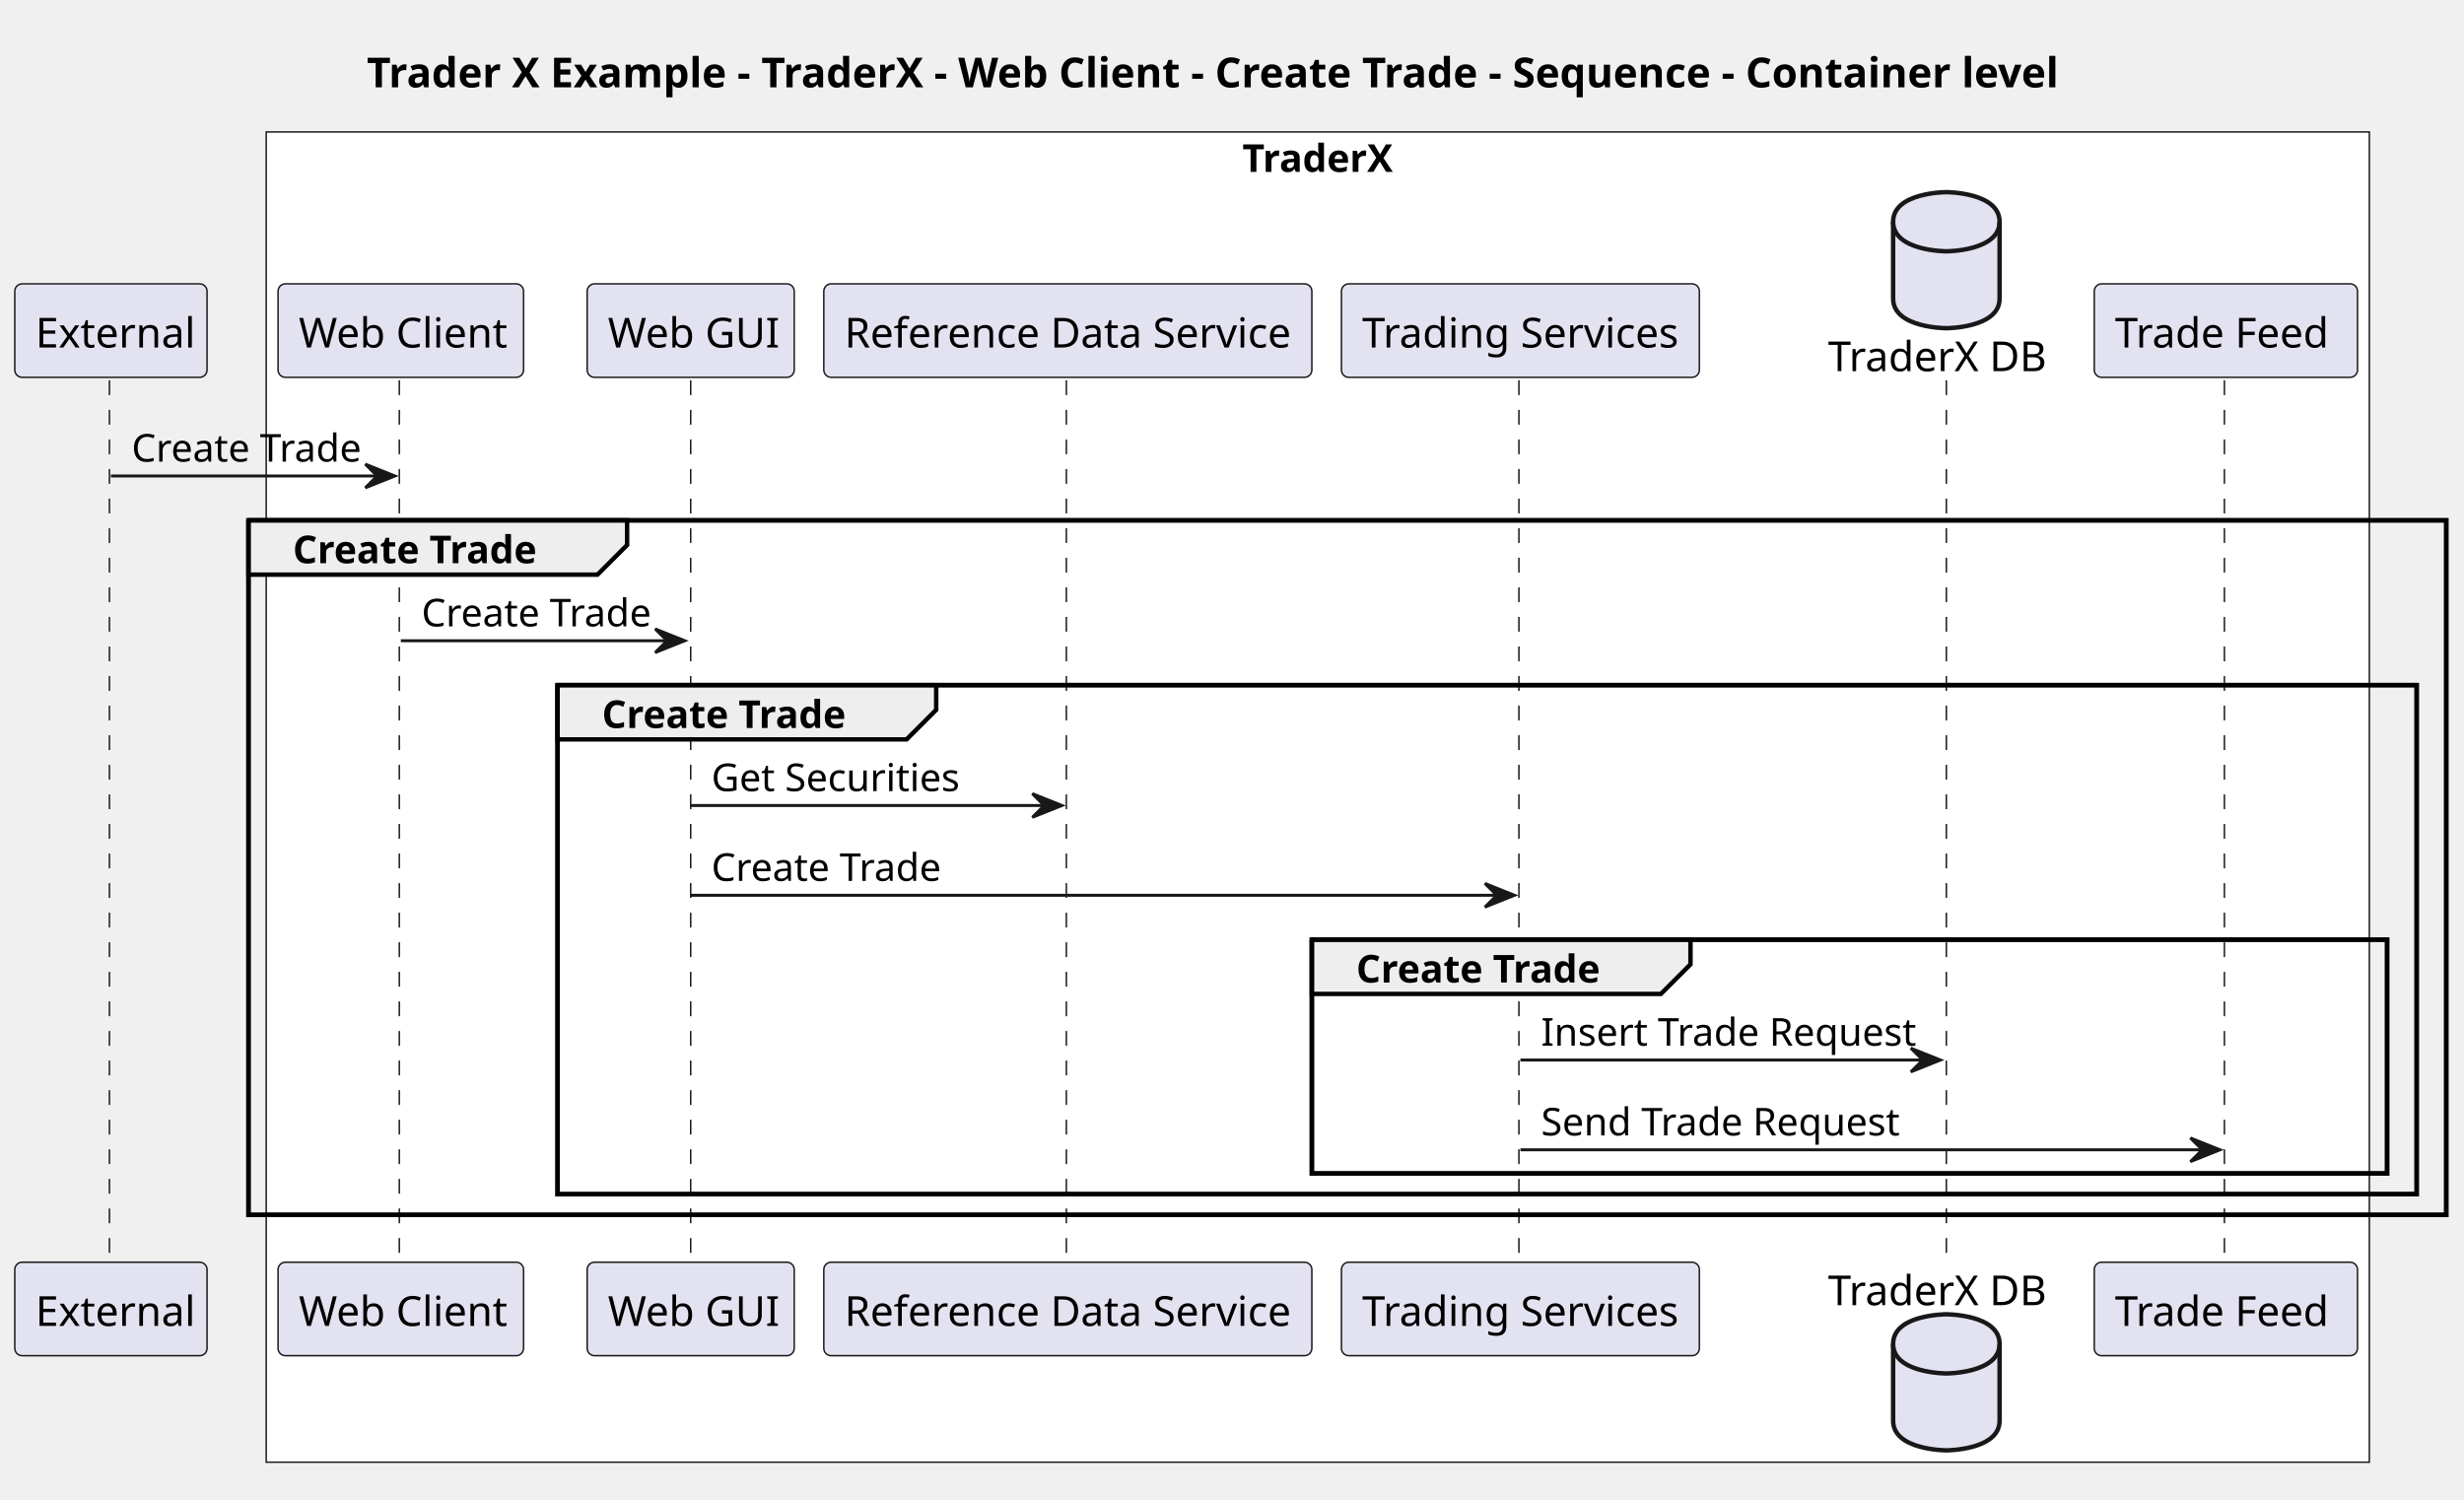
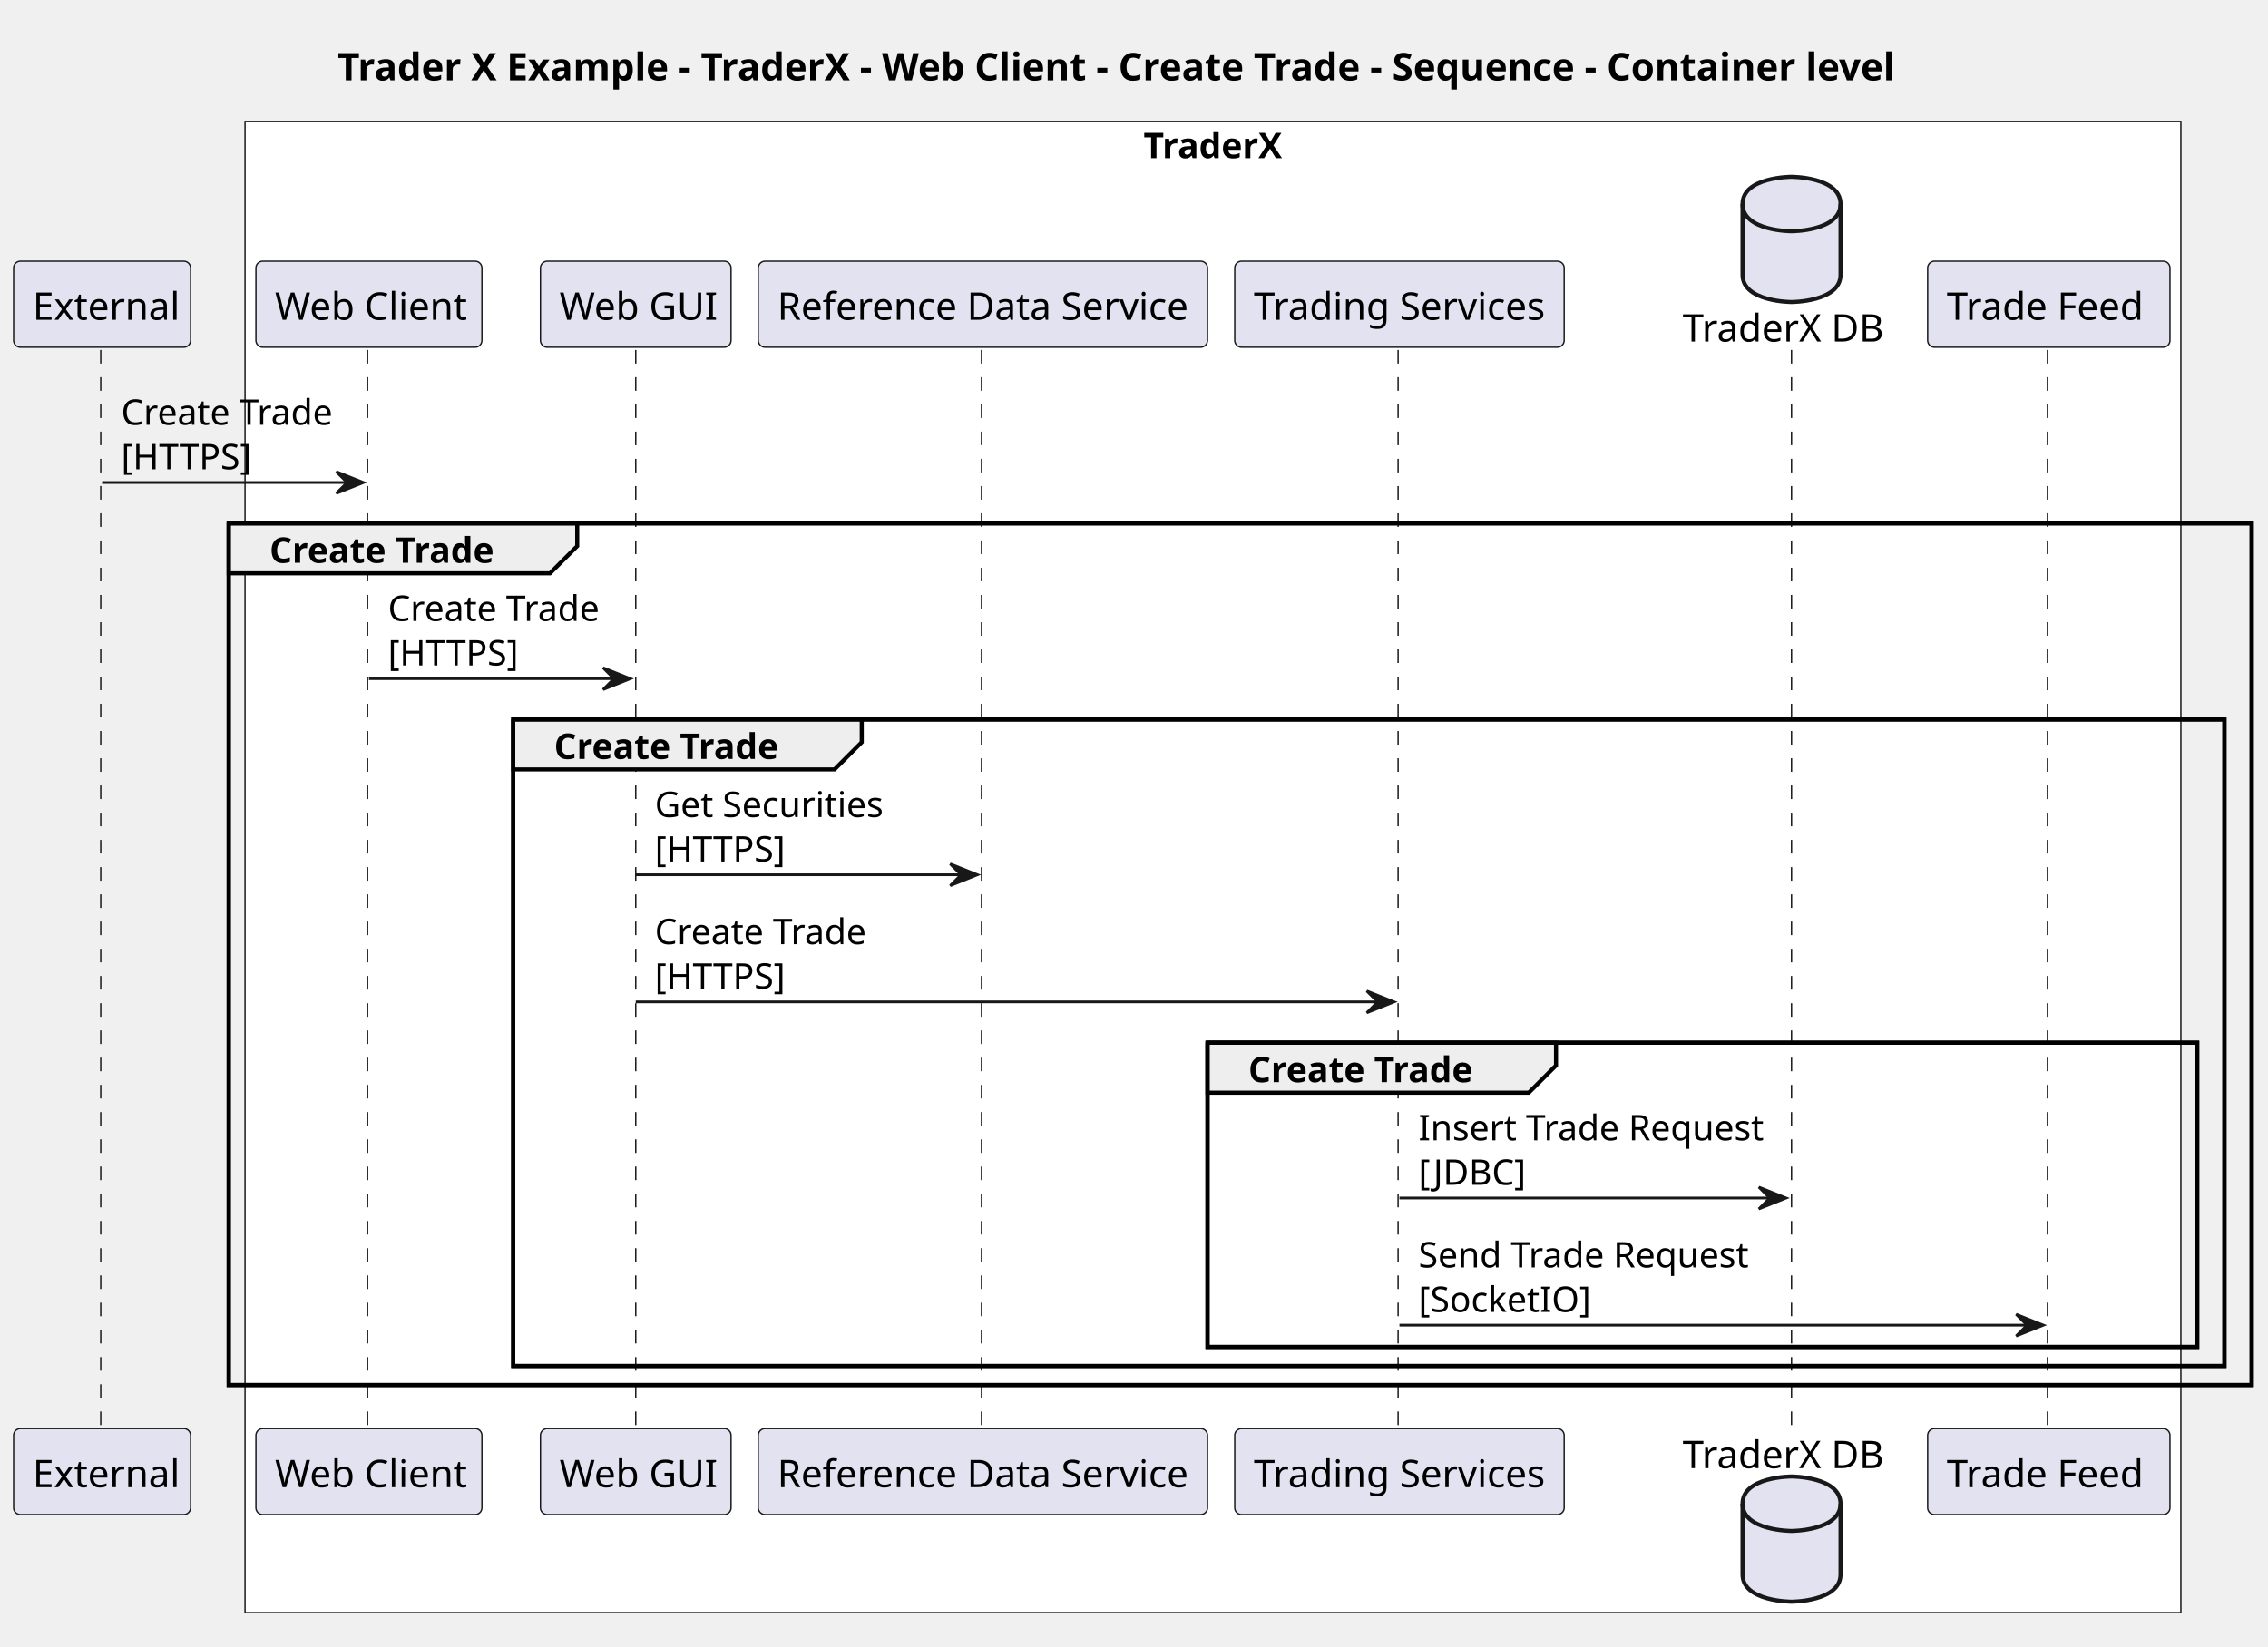
- <svg xmlns="http://www.w3.org/2000/svg" contentStyleType="text/css" height="507px" preserveAspectRatio="none" style="width:833px;height:507px;background:#FFFFFF;" version="1.1" viewBox="0 0 833 507" width="833px" zoomAndPan="magnify">
+ <svg xmlns="http://www.w3.org/2000/svg" contentStyleType="text/css" height="605px" preserveAspectRatio="none" style="width:833px;height:605px;background:#FFFFFF;" version="1.1" viewBox="0 0 833 605" width="833px" zoomAndPan="magnify">
  <defs />
  <g>
    <text fill="#000000" font-family="sans-serif" font-size="14" font-weight="bold" lengthAdjust="spacing" textLength="588" x="124" y="29.533">Trader X Example - TraderX - Web Client - Create Trade - Sequence - Container level</text>
-     <rect fill="#FFFFFF" height="449.734" style="stroke:#181818;stroke-width:0.5;" width="711" x="90" y="44.609" />
+     <rect fill="#FFFFFF" height="547.844" style="stroke:#181818;stroke-width:0.5;" width="711" x="90" y="44.609" />
    <text fill="#000000" font-family="sans-serif" font-size="13" font-weight="bold" lengthAdjust="spacing" textLength="51" x="420" y="58.105">TraderX</text>
-     <rect fill="none" height="234.812" style="stroke:#000000;stroke-width:1.5;" width="743" x="84" y="175.922" />
-     <rect fill="none" height="172.109" style="stroke:#000000;stroke-width:1.5;" width="628.5" x="188.5" y="231.625" />
-     <rect fill="none" height="79.055" style="stroke:#000000;stroke-width:1.5;" width="363.5" x="443.5" y="317.68" />
-     <line style="stroke:#181818;stroke-width:0.5;stroke-dasharray:5.0,5.0;" x1="37" x2="37" y1="128.57" y2="427.734" />
-     <line style="stroke:#181818;stroke-width:0.5;stroke-dasharray:5.0,5.0;" x1="135" x2="135" y1="128.57" y2="427.734" />
-     <line style="stroke:#181818;stroke-width:0.5;stroke-dasharray:5.0,5.0;" x1="233.5" x2="233.5" y1="128.57" y2="427.734" />
-     <line style="stroke:#181818;stroke-width:0.5;stroke-dasharray:5.0,5.0;" x1="360.5" x2="360.5" y1="128.57" y2="427.734" />
-     <line style="stroke:#181818;stroke-width:0.5;stroke-dasharray:5.0,5.0;" x1="513.5" x2="513.5" y1="128.57" y2="427.734" />
-     <line style="stroke:#181818;stroke-width:0.5;stroke-dasharray:5.0,5.0;" x1="658" x2="658" y1="128.57" y2="427.734" />
-     <line style="stroke:#181818;stroke-width:0.5;stroke-dasharray:5.0,5.0;" x1="752" x2="752" y1="128.57" y2="427.734" />
+     <rect fill="none" height="316.57" style="stroke:#000000;stroke-width:1.5;" width="743" x="84" y="192.273" />
+     <rect fill="none" height="237.516" style="stroke:#000000;stroke-width:1.5;" width="628.5" x="188.5" y="264.328" />
+     <rect fill="none" height="111.758" style="stroke:#000000;stroke-width:1.5;" width="363.5" x="443.5" y="383.086" />
+     <line style="stroke:#181818;stroke-width:0.5;stroke-dasharray:5.0,5.0;" x1="37" x2="37" y1="128.57" y2="525.844" />
+     <line style="stroke:#181818;stroke-width:0.5;stroke-dasharray:5.0,5.0;" x1="135" x2="135" y1="128.57" y2="525.844" />
+     <line style="stroke:#181818;stroke-width:0.5;stroke-dasharray:5.0,5.0;" x1="233.5" x2="233.5" y1="128.57" y2="525.844" />
+     <line style="stroke:#181818;stroke-width:0.5;stroke-dasharray:5.0,5.0;" x1="360.5" x2="360.5" y1="128.57" y2="525.844" />
+     <line style="stroke:#181818;stroke-width:0.5;stroke-dasharray:5.0,5.0;" x1="513.5" x2="513.5" y1="128.57" y2="525.844" />
+     <line style="stroke:#181818;stroke-width:0.5;stroke-dasharray:5.0,5.0;" x1="658" x2="658" y1="128.57" y2="525.844" />
+     <line style="stroke:#181818;stroke-width:0.5;stroke-dasharray:5.0,5.0;" x1="752" x2="752" y1="128.57" y2="525.844" />
    <rect fill="#E2E2F0" height="31.609" rx="2.5" ry="2.5" style="stroke:#181818;stroke-width:0.5;" width="65" x="5" y="95.961" />
    <text fill="#000000" font-family="sans-serif" font-size="14" lengthAdjust="spacing" textLength="51" x="12" y="117.494">External</text>
-     <rect fill="#E2E2F0" height="31.609" rx="2.5" ry="2.5" style="stroke:#181818;stroke-width:0.5;" width="65" x="5" y="426.734" />
-     <text fill="#000000" font-family="sans-serif" font-size="14" lengthAdjust="spacing" textLength="51" x="12" y="448.268">External</text>
+     <rect fill="#E2E2F0" height="31.609" rx="2.5" ry="2.5" style="stroke:#181818;stroke-width:0.5;" width="65" x="5" y="524.844" />
+     <text fill="#000000" font-family="sans-serif" font-size="14" lengthAdjust="spacing" textLength="51" x="12" y="546.377">External</text>
    <rect fill="#E2E2F0" height="31.609" rx="2.5" ry="2.5" style="stroke:#181818;stroke-width:0.5;" width="83" x="94" y="95.961" />
    <text fill="#000000" font-family="sans-serif" font-size="14" lengthAdjust="spacing" textLength="69" x="101" y="117.494">Web Client</text>
-     <rect fill="#E2E2F0" height="31.609" rx="2.5" ry="2.5" style="stroke:#181818;stroke-width:0.5;" width="83" x="94" y="426.734" />
-     <text fill="#000000" font-family="sans-serif" font-size="14" lengthAdjust="spacing" textLength="69" x="101" y="448.268">Web Client</text>
+     <rect fill="#E2E2F0" height="31.609" rx="2.5" ry="2.5" style="stroke:#181818;stroke-width:0.5;" width="83" x="94" y="524.844" />
+     <text fill="#000000" font-family="sans-serif" font-size="14" lengthAdjust="spacing" textLength="69" x="101" y="546.377">Web Client</text>
    <rect fill="#E2E2F0" height="31.609" rx="2.5" ry="2.5" style="stroke:#181818;stroke-width:0.5;" width="70" x="198.5" y="95.961" />
    <text fill="#000000" font-family="sans-serif" font-size="14" lengthAdjust="spacing" textLength="56" x="205.5" y="117.494">Web GUI</text>
-     <rect fill="#E2E2F0" height="31.609" rx="2.5" ry="2.5" style="stroke:#181818;stroke-width:0.5;" width="70" x="198.5" y="426.734" />
-     <text fill="#000000" font-family="sans-serif" font-size="14" lengthAdjust="spacing" textLength="56" x="205.5" y="448.268">Web GUI</text>
+     <rect fill="#E2E2F0" height="31.609" rx="2.5" ry="2.5" style="stroke:#181818;stroke-width:0.5;" width="70" x="198.5" y="524.844" />
+     <text fill="#000000" font-family="sans-serif" font-size="14" lengthAdjust="spacing" textLength="56" x="205.5" y="546.377">Web GUI</text>
    <rect fill="#E2E2F0" height="31.609" rx="2.5" ry="2.5" style="stroke:#181818;stroke-width:0.5;" width="165" x="278.5" y="95.961" />
    <text fill="#000000" font-family="sans-serif" font-size="14" lengthAdjust="spacing" textLength="151" x="285.5" y="117.494">Reference Data Service</text>
-     <rect fill="#E2E2F0" height="31.609" rx="2.5" ry="2.5" style="stroke:#181818;stroke-width:0.5;" width="165" x="278.5" y="426.734" />
-     <text fill="#000000" font-family="sans-serif" font-size="14" lengthAdjust="spacing" textLength="151" x="285.5" y="448.268">Reference Data Service</text>
+     <rect fill="#E2E2F0" height="31.609" rx="2.5" ry="2.5" style="stroke:#181818;stroke-width:0.5;" width="165" x="278.5" y="524.844" />
+     <text fill="#000000" font-family="sans-serif" font-size="14" lengthAdjust="spacing" textLength="151" x="285.5" y="546.377">Reference Data Service</text>
    <rect fill="#E2E2F0" height="31.609" rx="2.5" ry="2.5" style="stroke:#181818;stroke-width:0.5;" width="121" x="453.5" y="95.961" />
    <text fill="#000000" font-family="sans-serif" font-size="14" lengthAdjust="spacing" textLength="107" x="460.5" y="117.494">Trading Services</text>
-     <rect fill="#E2E2F0" height="31.609" rx="2.5" ry="2.5" style="stroke:#181818;stroke-width:0.5;" width="121" x="453.5" y="426.734" />
-     <text fill="#000000" font-family="sans-serif" font-size="14" lengthAdjust="spacing" textLength="107" x="460.5" y="448.268">Trading Services</text>
+     <rect fill="#E2E2F0" height="31.609" rx="2.5" ry="2.5" style="stroke:#181818;stroke-width:0.5;" width="121" x="453.5" y="524.844" />
+     <text fill="#000000" font-family="sans-serif" font-size="14" lengthAdjust="spacing" textLength="107" x="460.5" y="546.377">Trading Services</text>
    <text fill="#000000" font-family="sans-serif" font-size="14" lengthAdjust="spacing" textLength="74" x="618" y="125.494">TraderX DB</text>
    <path d="M640,74.961 C640,64.961 658,64.961 658,64.961 C658,64.961 676,64.961 676,74.961 L676,100.961 C676,110.961 658,110.961 658,110.961 C658,110.961 640,110.961 640,100.961 L640,74.961 " fill="#E2E2F0" style="stroke:#181818;stroke-width:1.5;" />
    <path d="M640,74.961 C640,84.961 658,84.961 658,84.961 C658,84.961 676,84.961 676,74.961 " fill="none" style="stroke:#181818;stroke-width:1.5;" />
-     <text fill="#000000" font-family="sans-serif" font-size="14" lengthAdjust="spacing" textLength="74" x="618" y="441.268">TraderX DB</text>
-     <path d="M640,454.344 C640,444.344 658,444.344 658,444.344 C658,444.344 676,444.344 676,454.344 L676,480.344 C676,490.344 658,490.344 658,490.344 C658,490.344 640,490.344 640,480.344 L640,454.344 " fill="#E2E2F0" style="stroke:#181818;stroke-width:1.5;" />
-     <path d="M640,454.344 C640,464.344 658,464.344 658,464.344 C658,464.344 676,464.344 676,454.344 " fill="none" style="stroke:#181818;stroke-width:1.5;" />
+     <text fill="#000000" font-family="sans-serif" font-size="14" lengthAdjust="spacing" textLength="74" x="618" y="539.377">TraderX DB</text>
+     <path d="M640,552.453 C640,542.453 658,542.453 658,542.453 C658,542.453 676,542.453 676,552.453 L676,578.453 C676,588.453 658,588.453 658,588.453 C658,588.453 640,588.453 640,578.453 L640,552.453 " fill="#E2E2F0" style="stroke:#181818;stroke-width:1.5;" />
+     <path d="M640,552.453 C640,562.453 658,562.453 658,562.453 C658,562.453 676,562.453 676,552.453 " fill="none" style="stroke:#181818;stroke-width:1.5;" />
    <rect fill="#E2E2F0" height="31.609" rx="2.5" ry="2.5" style="stroke:#181818;stroke-width:0.5;" width="89" x="708" y="95.961" />
    <text fill="#000000" font-family="sans-serif" font-size="14" lengthAdjust="spacing" textLength="75" x="715" y="117.494">Trade Feed</text>
-     <rect fill="#E2E2F0" height="31.609" rx="2.5" ry="2.5" style="stroke:#181818;stroke-width:0.5;" width="89" x="708" y="426.734" />
-     <text fill="#000000" font-family="sans-serif" font-size="14" lengthAdjust="spacing" textLength="75" x="715" y="448.268">Trade Feed</text>
-     <polygon fill="#181818" points="123.5,156.922,133.5,160.922,123.5,164.922,127.5,160.922" style="stroke:#181818;stroke-width:1.0;" />
-     <line style="stroke:#181818;stroke-width:1.0;" x1="37.5" x2="129.5" y1="160.922" y2="160.922" />
+     <rect fill="#E2E2F0" height="31.609" rx="2.5" ry="2.5" style="stroke:#181818;stroke-width:0.5;" width="89" x="708" y="524.844" />
+     <text fill="#000000" font-family="sans-serif" font-size="14" lengthAdjust="spacing" textLength="75" x="715" y="546.377">Trade Feed</text>
+     <polygon fill="#181818" points="123.5,173.273,133.5,177.273,123.5,181.273,127.5,177.273" style="stroke:#181818;stroke-width:1.0;" />
+     <line style="stroke:#181818;stroke-width:1.0;" x1="37.5" x2="129.5" y1="177.273" y2="177.273" />
    <text fill="#000000" font-family="sans-serif" font-size="13" lengthAdjust="spacing" textLength="74" x="44.5" y="156.065">Create Trade</text>
-     <path d="M84,175.922 L212,175.922 L212,184.273 L202,194.273 L84,194.273 L84,175.922 " fill="#EEEEEE" style="stroke:#000000;stroke-width:1.5;" />
-     <rect fill="none" height="234.812" style="stroke:#000000;stroke-width:1.5;" width="743" x="84" y="175.922" />
-     <text fill="#000000" font-family="sans-serif" font-size="13" font-weight="bold" lengthAdjust="spacing" textLength="83" x="99" y="190.417">Create Trade</text>
-     <polygon fill="#181818" points="221.5,212.625,231.5,216.625,221.5,220.625,225.5,216.625" style="stroke:#181818;stroke-width:1.0;" />
-     <line style="stroke:#181818;stroke-width:1.0;" x1="135.5" x2="227.5" y1="216.625" y2="216.625" />
-     <text fill="#000000" font-family="sans-serif" font-size="13" lengthAdjust="spacing" textLength="74" x="142.5" y="211.769">Create Trade</text>
-     <path d="M188.5,231.625 L316.5,231.625 L316.5,239.977 L306.5,249.977 L188.5,249.977 L188.5,231.625 " fill="#EEEEEE" style="stroke:#000000;stroke-width:1.5;" />
-     <rect fill="none" height="172.109" style="stroke:#000000;stroke-width:1.5;" width="628.5" x="188.5" y="231.625" />
-     <text fill="#000000" font-family="sans-serif" font-size="13" font-weight="bold" lengthAdjust="spacing" textLength="83" x="203.5" y="246.12">Create Trade</text>
-     <polygon fill="#181818" points="349,268.328,359,272.328,349,276.328,353,272.328" style="stroke:#181818;stroke-width:1.0;" />
-     <line style="stroke:#181818;stroke-width:1.0;" x1="233.5" x2="355" y1="272.328" y2="272.328" />
-     <text fill="#000000" font-family="sans-serif" font-size="13" lengthAdjust="spacing" textLength="83" x="240.5" y="267.472">Get Securities</text>
-     <polygon fill="#181818" points="502,298.68,512,302.68,502,306.68,506,302.68" style="stroke:#181818;stroke-width:1.0;" />
-     <line style="stroke:#181818;stroke-width:1.0;" x1="233.5" x2="508" y1="302.68" y2="302.68" />
-     <text fill="#000000" font-family="sans-serif" font-size="13" lengthAdjust="spacing" textLength="74" x="240.5" y="297.823">Create Trade</text>
-     <path d="M443.5,317.68 L571.5,317.68 L571.5,326.031 L561.5,336.031 L443.5,336.031 L443.5,317.68 " fill="#EEEEEE" style="stroke:#000000;stroke-width:1.5;" />
-     <rect fill="none" height="79.055" style="stroke:#000000;stroke-width:1.5;" width="363.5" x="443.5" y="317.68" />
-     <text fill="#000000" font-family="sans-serif" font-size="13" font-weight="bold" lengthAdjust="spacing" textLength="83" x="458.5" y="332.175">Create Trade</text>
-     <polygon fill="#181818" points="646,354.383,656,358.383,646,362.383,650,358.383" style="stroke:#181818;stroke-width:1.0;" />
-     <line style="stroke:#181818;stroke-width:1.0;" x1="514" x2="652" y1="358.383" y2="358.383" />
-     <text fill="#000000" font-family="sans-serif" font-size="13" lengthAdjust="spacing" textLength="120" x="521" y="353.526">Insert Trade Request</text>
-     <polygon fill="#181818" points="740.5,384.734,750.5,388.734,740.5,392.734,744.5,388.734" style="stroke:#181818;stroke-width:1.0;" />
-     <line style="stroke:#181818;stroke-width:1.0;" x1="514" x2="746.5" y1="388.734" y2="388.734" />
-     <text fill="#000000" font-family="sans-serif" font-size="13" lengthAdjust="spacing" textLength="118" x="521" y="383.878">Send Trade Request</text>
+     <text fill="#000000" font-family="sans-serif" font-size="13" lengthAdjust="spacing" textLength="49" x="44.5" y="172.417">[HTTPS]</text>
+     <path d="M84,192.273 L212,192.273 L212,200.625 L202,210.625 L84,210.625 L84,192.273 " fill="#EEEEEE" style="stroke:#000000;stroke-width:1.5;" />
+     <rect fill="none" height="316.57" style="stroke:#000000;stroke-width:1.5;" width="743" x="84" y="192.273" />
+     <text fill="#000000" font-family="sans-serif" font-size="13" font-weight="bold" lengthAdjust="spacing" textLength="83" x="99" y="206.769">Create Trade</text>
+     <polygon fill="#181818" points="221.5,245.328,231.5,249.328,221.5,253.328,225.5,249.328" style="stroke:#181818;stroke-width:1.0;" />
+     <line style="stroke:#181818;stroke-width:1.0;" x1="135.5" x2="227.5" y1="249.328" y2="249.328" />
+     <text fill="#000000" font-family="sans-serif" font-size="13" lengthAdjust="spacing" textLength="74" x="142.5" y="228.12">Create Trade</text>
+     <text fill="#000000" font-family="sans-serif" font-size="13" lengthAdjust="spacing" textLength="49" x="142.5" y="244.472">[HTTPS]</text>
+     <path d="M188.5,264.328 L316.5,264.328 L316.5,272.68 L306.5,282.68 L188.5,282.68 L188.5,264.328 " fill="#EEEEEE" style="stroke:#000000;stroke-width:1.5;" />
+     <rect fill="none" height="237.516" style="stroke:#000000;stroke-width:1.5;" width="628.5" x="188.5" y="264.328" />
+     <text fill="#000000" font-family="sans-serif" font-size="13" font-weight="bold" lengthAdjust="spacing" textLength="83" x="203.5" y="278.823">Create Trade</text>
+     <polygon fill="#181818" points="349,317.383,359,321.383,349,325.383,353,321.383" style="stroke:#181818;stroke-width:1.0;" />
+     <line style="stroke:#181818;stroke-width:1.0;" x1="233.5" x2="355" y1="321.383" y2="321.383" />
+     <text fill="#000000" font-family="sans-serif" font-size="13" lengthAdjust="spacing" textLength="83" x="240.5" y="300.175">Get Securities</text>
+     <text fill="#000000" font-family="sans-serif" font-size="13" lengthAdjust="spacing" textLength="49" x="240.5" y="316.526">[HTTPS]</text>
+     <polygon fill="#181818" points="502,364.086,512,368.086,502,372.086,506,368.086" style="stroke:#181818;stroke-width:1.0;" />
+     <line style="stroke:#181818;stroke-width:1.0;" x1="233.5" x2="508" y1="368.086" y2="368.086" />
+     <text fill="#000000" font-family="sans-serif" font-size="13" lengthAdjust="spacing" textLength="74" x="240.5" y="346.878">Create Trade</text>
+     <text fill="#000000" font-family="sans-serif" font-size="13" lengthAdjust="spacing" textLength="49" x="240.5" y="363.229">[HTTPS]</text>
+     <path d="M443.5,383.086 L571.5,383.086 L571.5,391.438 L561.5,401.438 L443.5,401.438 L443.5,383.086 " fill="#EEEEEE" style="stroke:#000000;stroke-width:1.5;" />
+     <rect fill="none" height="111.758" style="stroke:#000000;stroke-width:1.5;" width="363.5" x="443.5" y="383.086" />
+     <text fill="#000000" font-family="sans-serif" font-size="13" font-weight="bold" lengthAdjust="spacing" textLength="83" x="458.5" y="397.581">Create Trade</text>
+     <polygon fill="#181818" points="646,436.141,656,440.141,646,444.141,650,440.141" style="stroke:#181818;stroke-width:1.0;" />
+     <line style="stroke:#181818;stroke-width:1.0;" x1="514" x2="652" y1="440.141" y2="440.141" />
+     <text fill="#000000" font-family="sans-serif" font-size="13" lengthAdjust="spacing" textLength="120" x="521" y="418.933">Insert Trade Request</text>
+     <text fill="#000000" font-family="sans-serif" font-size="13" lengthAdjust="spacing" textLength="41" x="521" y="435.284">[JDBC]</text>
+     <polygon fill="#181818" points="740.5,482.844,750.5,486.844,740.5,490.844,744.5,486.844" style="stroke:#181818;stroke-width:1.0;" />
+     <line style="stroke:#181818;stroke-width:1.0;" x1="514" x2="746.5" y1="486.844" y2="486.844" />
+     <text fill="#000000" font-family="sans-serif" font-size="13" lengthAdjust="spacing" textLength="118" x="521" y="465.636">Send Trade Request</text>
+     <text fill="#000000" font-family="sans-serif" font-size="13" lengthAdjust="spacing" textLength="62" x="521" y="481.987">[SocketIO]</text>
  </g>
</svg>
